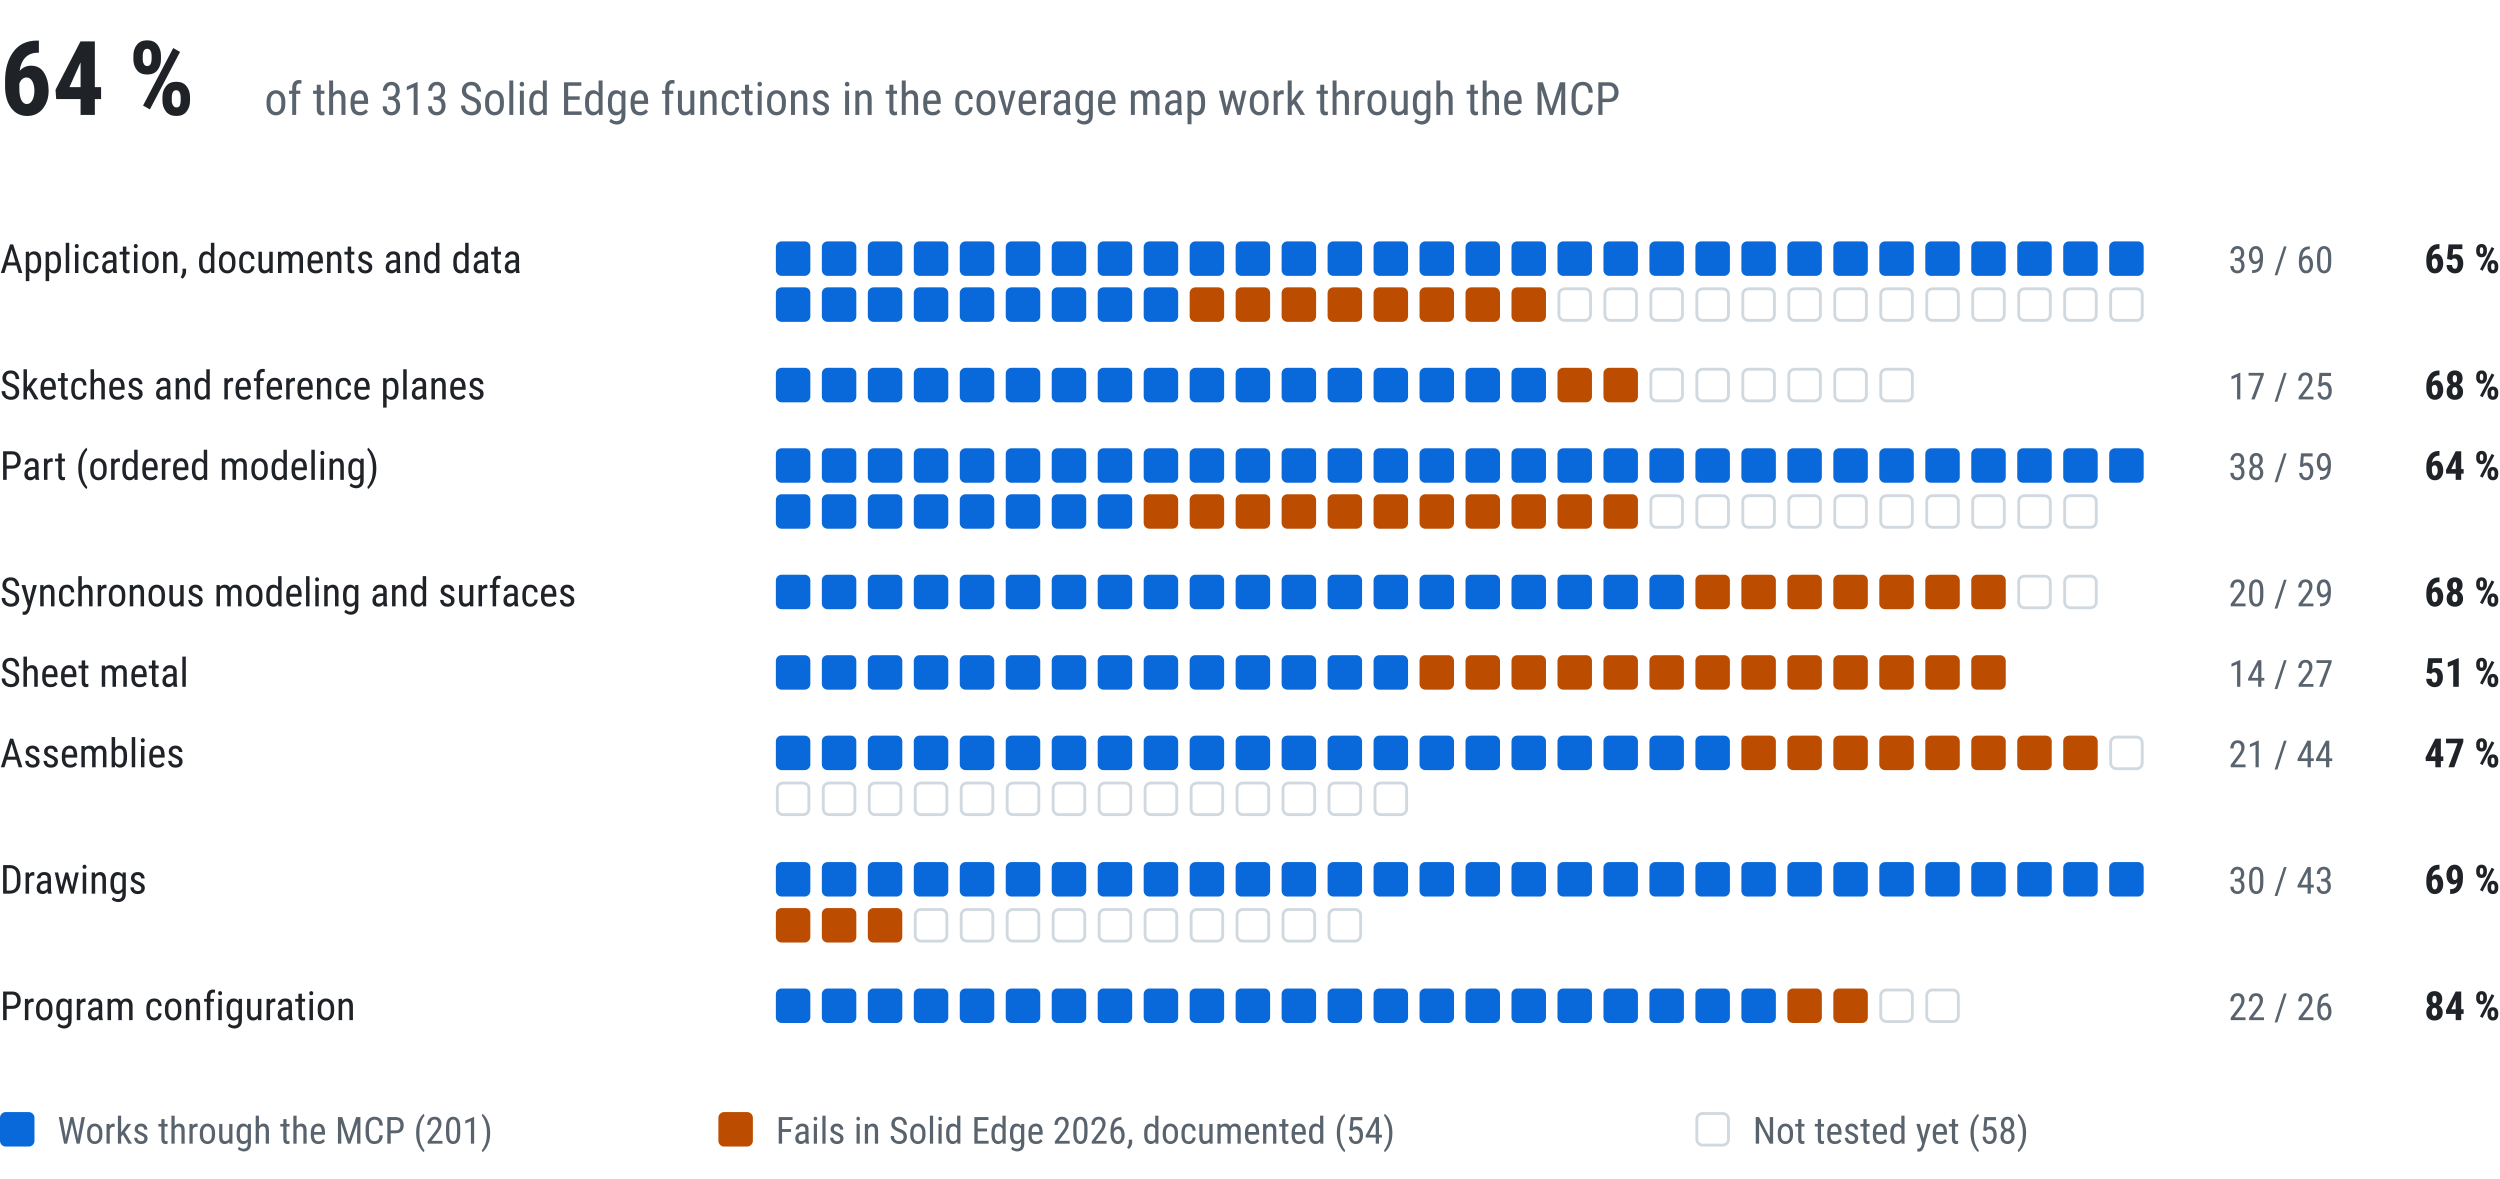
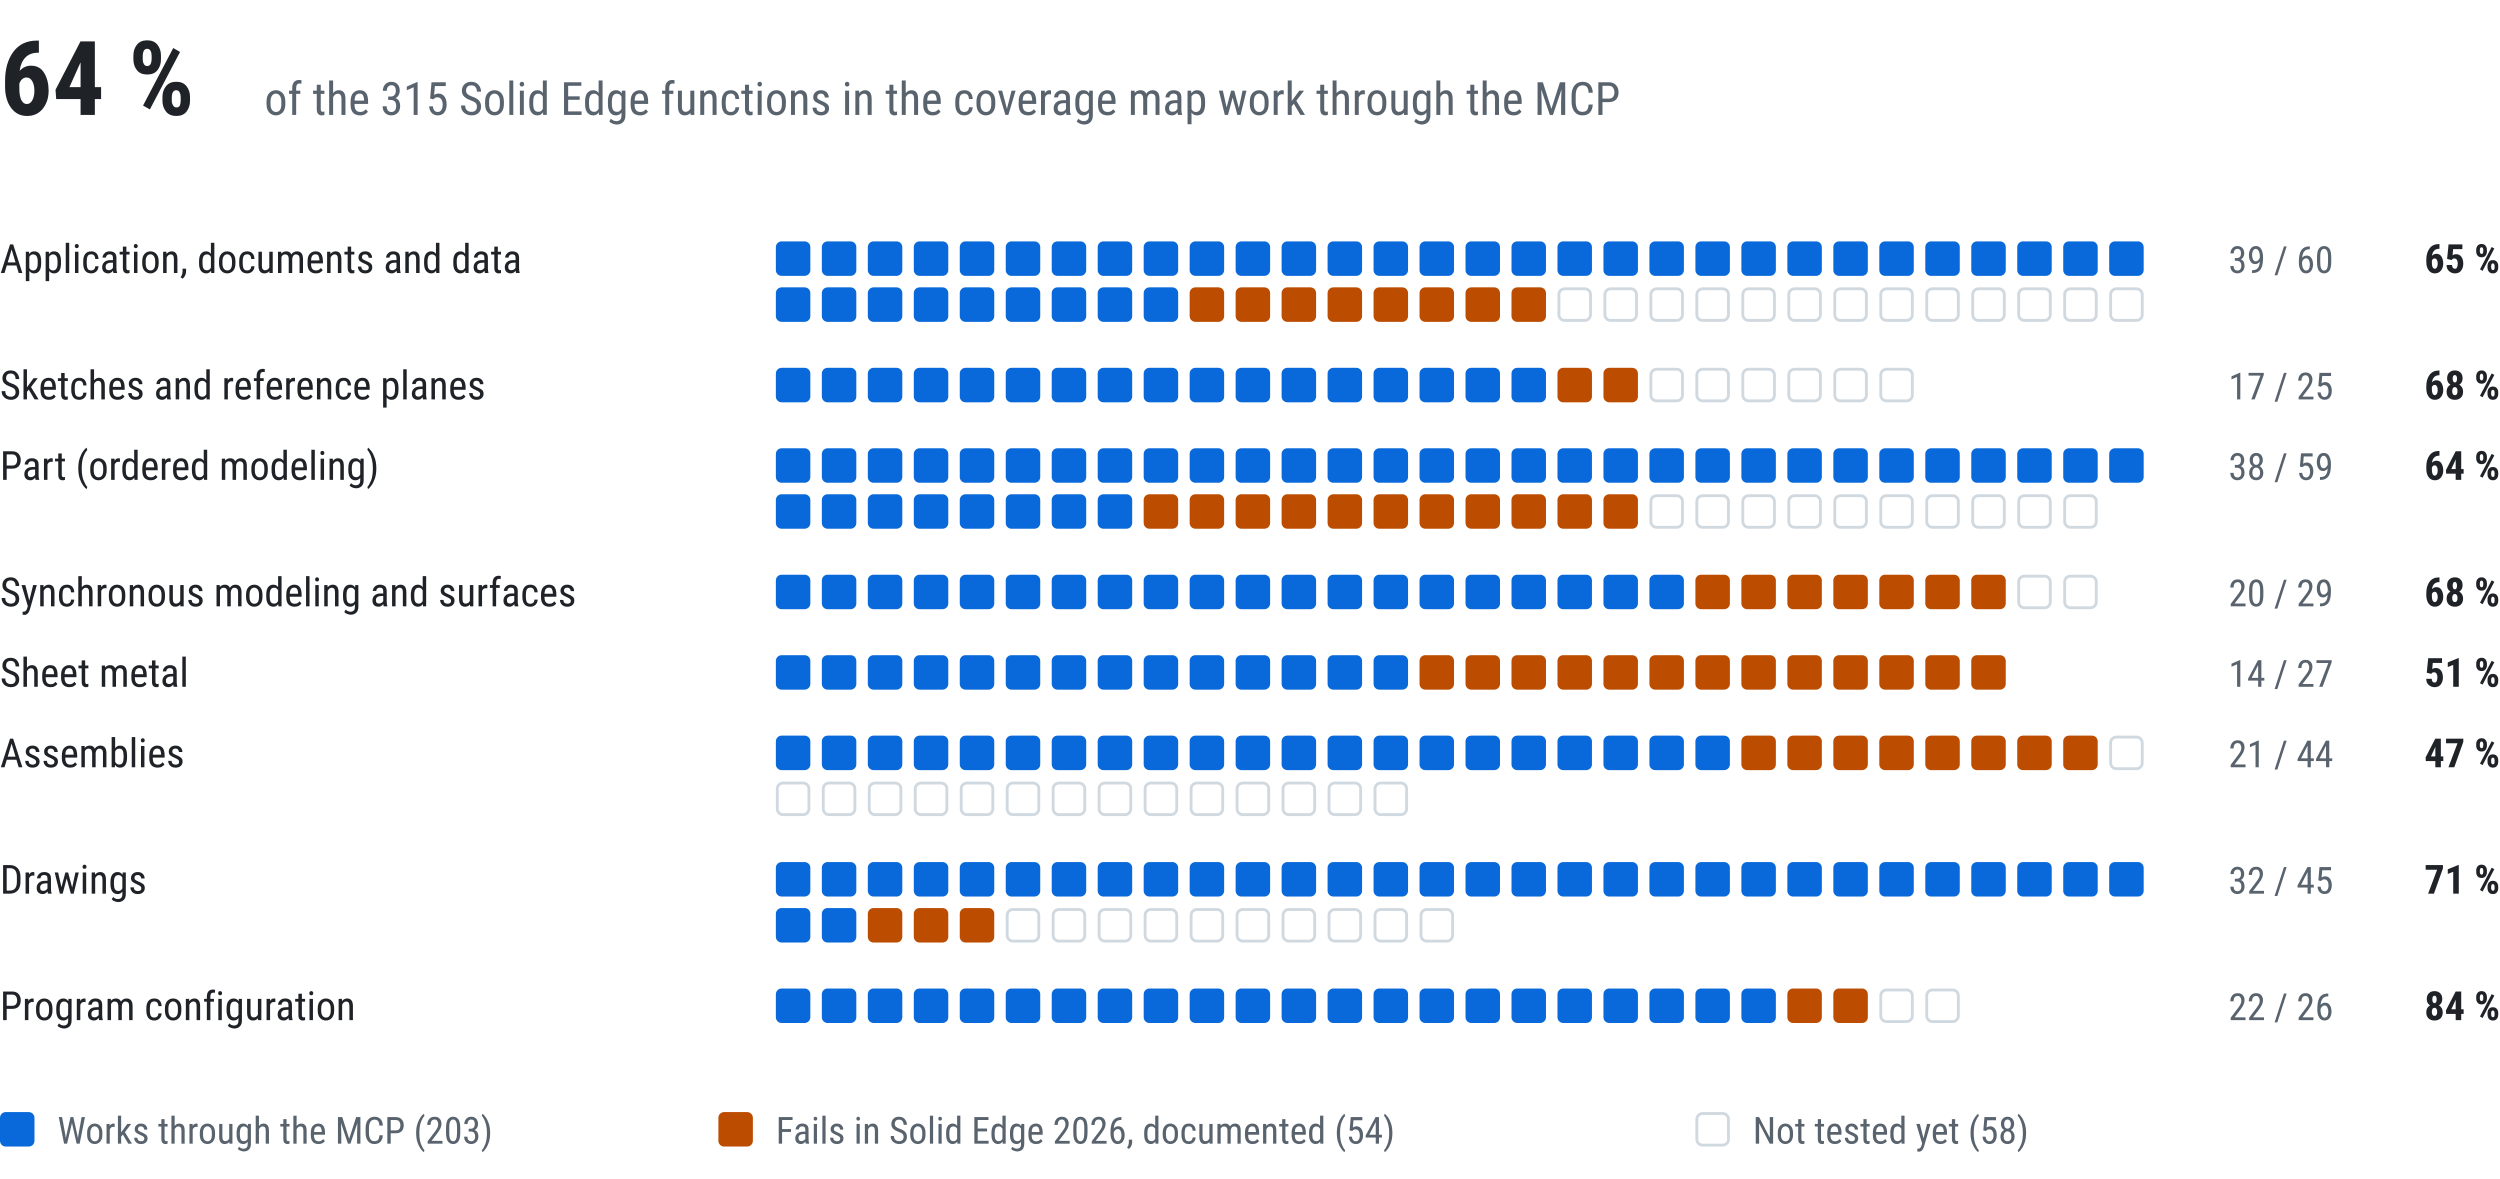
<svg xmlns="http://www.w3.org/2000/svg" width="870" height="410" viewBox="0 0 870 410" role="img" aria-labelledby="title desc">
  <g font-family="Bahnschrift, 'DIN Alternate', 'DIN 1451', D-DIN, Barlow, 'Roboto Condensed', 'Arial Narrow', sans-serif">
    <text x="0" y="40" font-size="36" font-weight="600" fill="#1f2328">64 %</text>
-     <text x="92" y="40" font-size="16" fill="#59636e">of the 313 Solid Edge functions in the coverage map work through the MCP</text>
+     <text x="92" y="40" font-size="16" fill="#59636e">of the 315 Solid Edge functions in the coverage map work through the MCP</text>
    <text x="0" y="95" font-size="14" fill="#1f2328">Application, documents and data</text>
    <rect x="270" y="84" width="12" height="12" rx="2" fill="#0969da" />
    <rect x="286" y="84" width="12" height="12" rx="2" fill="#0969da" />
    <rect x="302" y="84" width="12" height="12" rx="2" fill="#0969da" />
    <rect x="318" y="84" width="12" height="12" rx="2" fill="#0969da" />
    <rect x="334" y="84" width="12" height="12" rx="2" fill="#0969da" />
    <rect x="350" y="84" width="12" height="12" rx="2" fill="#0969da" />
    <rect x="366" y="84" width="12" height="12" rx="2" fill="#0969da" />
    <rect x="382" y="84" width="12" height="12" rx="2" fill="#0969da" />
    <rect x="398" y="84" width="12" height="12" rx="2" fill="#0969da" />
    <rect x="414" y="84" width="12" height="12" rx="2" fill="#0969da" />
    <rect x="430" y="84" width="12" height="12" rx="2" fill="#0969da" />
    <rect x="446" y="84" width="12" height="12" rx="2" fill="#0969da" />
    <rect x="462" y="84" width="12" height="12" rx="2" fill="#0969da" />
    <rect x="478" y="84" width="12" height="12" rx="2" fill="#0969da" />
    <rect x="494" y="84" width="12" height="12" rx="2" fill="#0969da" />
    <rect x="510" y="84" width="12" height="12" rx="2" fill="#0969da" />
    <rect x="526" y="84" width="12" height="12" rx="2" fill="#0969da" />
    <rect x="542" y="84" width="12" height="12" rx="2" fill="#0969da" />
    <rect x="558" y="84" width="12" height="12" rx="2" fill="#0969da" />
    <rect x="574" y="84" width="12" height="12" rx="2" fill="#0969da" />
    <rect x="590" y="84" width="12" height="12" rx="2" fill="#0969da" />
    <rect x="606" y="84" width="12" height="12" rx="2" fill="#0969da" />
    <rect x="622" y="84" width="12" height="12" rx="2" fill="#0969da" />
    <rect x="638" y="84" width="12" height="12" rx="2" fill="#0969da" />
    <rect x="654" y="84" width="12" height="12" rx="2" fill="#0969da" />
    <rect x="670" y="84" width="12" height="12" rx="2" fill="#0969da" />
    <rect x="686" y="84" width="12" height="12" rx="2" fill="#0969da" />
    <rect x="702" y="84" width="12" height="12" rx="2" fill="#0969da" />
    <rect x="718" y="84" width="12" height="12" rx="2" fill="#0969da" />
    <rect x="734" y="84" width="12" height="12" rx="2" fill="#0969da" />
    <rect x="270" y="100" width="12" height="12" rx="2" fill="#0969da" />
    <rect x="286" y="100" width="12" height="12" rx="2" fill="#0969da" />
    <rect x="302" y="100" width="12" height="12" rx="2" fill="#0969da" />
    <rect x="318" y="100" width="12" height="12" rx="2" fill="#0969da" />
    <rect x="334" y="100" width="12" height="12" rx="2" fill="#0969da" />
    <rect x="350" y="100" width="12" height="12" rx="2" fill="#0969da" />
    <rect x="366" y="100" width="12" height="12" rx="2" fill="#0969da" />
    <rect x="382" y="100" width="12" height="12" rx="2" fill="#0969da" />
    <rect x="398" y="100" width="12" height="12" rx="2" fill="#0969da" />
    <rect x="414" y="100" width="12" height="12" rx="2" fill="#bc4c00" />
    <rect x="430" y="100" width="12" height="12" rx="2" fill="#bc4c00" />
    <rect x="446" y="100" width="12" height="12" rx="2" fill="#bc4c00" />
    <rect x="462" y="100" width="12" height="12" rx="2" fill="#bc4c00" />
    <rect x="478" y="100" width="12" height="12" rx="2" fill="#bc4c00" />
    <rect x="494" y="100" width="12" height="12" rx="2" fill="#bc4c00" />
    <rect x="510" y="100" width="12" height="12" rx="2" fill="#bc4c00" />
    <rect x="526" y="100" width="12" height="12" rx="2" fill="#bc4c00" />
    <rect x="542.5" y="100.5" width="11" height="11" rx="2" fill="none" stroke="#d1d9e0" />
    <rect x="558.5" y="100.5" width="11" height="11" rx="2" fill="none" stroke="#d1d9e0" />
    <rect x="574.5" y="100.5" width="11" height="11" rx="2" fill="none" stroke="#d1d9e0" />
    <rect x="590.5" y="100.5" width="11" height="11" rx="2" fill="none" stroke="#d1d9e0" />
    <rect x="606.5" y="100.5" width="11" height="11" rx="2" fill="none" stroke="#d1d9e0" />
    <rect x="622.5" y="100.5" width="11" height="11" rx="2" fill="none" stroke="#d1d9e0" />
    <rect x="638.5" y="100.5" width="11" height="11" rx="2" fill="none" stroke="#d1d9e0" />
    <rect x="654.5" y="100.5" width="11" height="11" rx="2" fill="none" stroke="#d1d9e0" />
    <rect x="670.5" y="100.5" width="11" height="11" rx="2" fill="none" stroke="#d1d9e0" />
    <rect x="686.5" y="100.5" width="11" height="11" rx="2" fill="none" stroke="#d1d9e0" />
    <rect x="702.5" y="100.5" width="11" height="11" rx="2" fill="none" stroke="#d1d9e0" />
    <rect x="718.5" y="100.5" width="11" height="11" rx="2" fill="none" stroke="#d1d9e0" />
    <rect x="734.5" y="100.5" width="11" height="11" rx="2" fill="none" stroke="#d1d9e0" />
    <text x="812" y="95" font-size="13" text-anchor="end" fill="#59636e">39 / 60</text>
    <text x="870" y="95" font-size="14" font-weight="600" text-anchor="end" fill="#1f2328">65 %</text>
    <text x="0" y="139" font-size="14" fill="#1f2328">Sketches and reference planes</text>
    <rect x="270" y="128" width="12" height="12" rx="2" fill="#0969da" />
    <rect x="286" y="128" width="12" height="12" rx="2" fill="#0969da" />
    <rect x="302" y="128" width="12" height="12" rx="2" fill="#0969da" />
    <rect x="318" y="128" width="12" height="12" rx="2" fill="#0969da" />
    <rect x="334" y="128" width="12" height="12" rx="2" fill="#0969da" />
    <rect x="350" y="128" width="12" height="12" rx="2" fill="#0969da" />
    <rect x="366" y="128" width="12" height="12" rx="2" fill="#0969da" />
    <rect x="382" y="128" width="12" height="12" rx="2" fill="#0969da" />
    <rect x="398" y="128" width="12" height="12" rx="2" fill="#0969da" />
    <rect x="414" y="128" width="12" height="12" rx="2" fill="#0969da" />
    <rect x="430" y="128" width="12" height="12" rx="2" fill="#0969da" />
    <rect x="446" y="128" width="12" height="12" rx="2" fill="#0969da" />
    <rect x="462" y="128" width="12" height="12" rx="2" fill="#0969da" />
    <rect x="478" y="128" width="12" height="12" rx="2" fill="#0969da" />
    <rect x="494" y="128" width="12" height="12" rx="2" fill="#0969da" />
    <rect x="510" y="128" width="12" height="12" rx="2" fill="#0969da" />
    <rect x="526" y="128" width="12" height="12" rx="2" fill="#0969da" />
    <rect x="542" y="128" width="12" height="12" rx="2" fill="#bc4c00" />
    <rect x="558" y="128" width="12" height="12" rx="2" fill="#bc4c00" />
    <rect x="574.5" y="128.5" width="11" height="11" rx="2" fill="none" stroke="#d1d9e0" />
    <rect x="590.5" y="128.5" width="11" height="11" rx="2" fill="none" stroke="#d1d9e0" />
    <rect x="606.5" y="128.5" width="11" height="11" rx="2" fill="none" stroke="#d1d9e0" />
    <rect x="622.5" y="128.5" width="11" height="11" rx="2" fill="none" stroke="#d1d9e0" />
    <rect x="638.5" y="128.5" width="11" height="11" rx="2" fill="none" stroke="#d1d9e0" />
    <rect x="654.5" y="128.5" width="11" height="11" rx="2" fill="none" stroke="#d1d9e0" />
    <text x="812" y="139" font-size="13" text-anchor="end" fill="#59636e">17 / 25</text>
    <text x="870" y="139" font-size="14" font-weight="600" text-anchor="end" fill="#1f2328">68 %</text>
    <text x="0" y="167" font-size="14" fill="#1f2328">Part (ordered modeling)</text>
    <rect x="270" y="156" width="12" height="12" rx="2" fill="#0969da" />
    <rect x="286" y="156" width="12" height="12" rx="2" fill="#0969da" />
    <rect x="302" y="156" width="12" height="12" rx="2" fill="#0969da" />
    <rect x="318" y="156" width="12" height="12" rx="2" fill="#0969da" />
    <rect x="334" y="156" width="12" height="12" rx="2" fill="#0969da" />
    <rect x="350" y="156" width="12" height="12" rx="2" fill="#0969da" />
    <rect x="366" y="156" width="12" height="12" rx="2" fill="#0969da" />
    <rect x="382" y="156" width="12" height="12" rx="2" fill="#0969da" />
    <rect x="398" y="156" width="12" height="12" rx="2" fill="#0969da" />
    <rect x="414" y="156" width="12" height="12" rx="2" fill="#0969da" />
    <rect x="430" y="156" width="12" height="12" rx="2" fill="#0969da" />
    <rect x="446" y="156" width="12" height="12" rx="2" fill="#0969da" />
    <rect x="462" y="156" width="12" height="12" rx="2" fill="#0969da" />
    <rect x="478" y="156" width="12" height="12" rx="2" fill="#0969da" />
    <rect x="494" y="156" width="12" height="12" rx="2" fill="#0969da" />
    <rect x="510" y="156" width="12" height="12" rx="2" fill="#0969da" />
    <rect x="526" y="156" width="12" height="12" rx="2" fill="#0969da" />
    <rect x="542" y="156" width="12" height="12" rx="2" fill="#0969da" />
    <rect x="558" y="156" width="12" height="12" rx="2" fill="#0969da" />
    <rect x="574" y="156" width="12" height="12" rx="2" fill="#0969da" />
    <rect x="590" y="156" width="12" height="12" rx="2" fill="#0969da" />
    <rect x="606" y="156" width="12" height="12" rx="2" fill="#0969da" />
    <rect x="622" y="156" width="12" height="12" rx="2" fill="#0969da" />
    <rect x="638" y="156" width="12" height="12" rx="2" fill="#0969da" />
    <rect x="654" y="156" width="12" height="12" rx="2" fill="#0969da" />
    <rect x="670" y="156" width="12" height="12" rx="2" fill="#0969da" />
    <rect x="686" y="156" width="12" height="12" rx="2" fill="#0969da" />
    <rect x="702" y="156" width="12" height="12" rx="2" fill="#0969da" />
    <rect x="718" y="156" width="12" height="12" rx="2" fill="#0969da" />
    <rect x="734" y="156" width="12" height="12" rx="2" fill="#0969da" />
    <rect x="270" y="172" width="12" height="12" rx="2" fill="#0969da" />
    <rect x="286" y="172" width="12" height="12" rx="2" fill="#0969da" />
    <rect x="302" y="172" width="12" height="12" rx="2" fill="#0969da" />
    <rect x="318" y="172" width="12" height="12" rx="2" fill="#0969da" />
    <rect x="334" y="172" width="12" height="12" rx="2" fill="#0969da" />
    <rect x="350" y="172" width="12" height="12" rx="2" fill="#0969da" />
    <rect x="366" y="172" width="12" height="12" rx="2" fill="#0969da" />
    <rect x="382" y="172" width="12" height="12" rx="2" fill="#0969da" />
    <rect x="398" y="172" width="12" height="12" rx="2" fill="#bc4c00" />
    <rect x="414" y="172" width="12" height="12" rx="2" fill="#bc4c00" />
    <rect x="430" y="172" width="12" height="12" rx="2" fill="#bc4c00" />
    <rect x="446" y="172" width="12" height="12" rx="2" fill="#bc4c00" />
    <rect x="462" y="172" width="12" height="12" rx="2" fill="#bc4c00" />
    <rect x="478" y="172" width="12" height="12" rx="2" fill="#bc4c00" />
    <rect x="494" y="172" width="12" height="12" rx="2" fill="#bc4c00" />
    <rect x="510" y="172" width="12" height="12" rx="2" fill="#bc4c00" />
    <rect x="526" y="172" width="12" height="12" rx="2" fill="#bc4c00" />
    <rect x="542" y="172" width="12" height="12" rx="2" fill="#bc4c00" />
    <rect x="558" y="172" width="12" height="12" rx="2" fill="#bc4c00" />
    <rect x="574.5" y="172.5" width="11" height="11" rx="2" fill="none" stroke="#d1d9e0" />
    <rect x="590.5" y="172.5" width="11" height="11" rx="2" fill="none" stroke="#d1d9e0" />
    <rect x="606.5" y="172.5" width="11" height="11" rx="2" fill="none" stroke="#d1d9e0" />
    <rect x="622.5" y="172.5" width="11" height="11" rx="2" fill="none" stroke="#d1d9e0" />
    <rect x="638.5" y="172.5" width="11" height="11" rx="2" fill="none" stroke="#d1d9e0" />
    <rect x="654.5" y="172.5" width="11" height="11" rx="2" fill="none" stroke="#d1d9e0" />
    <rect x="670.5" y="172.5" width="11" height="11" rx="2" fill="none" stroke="#d1d9e0" />
    <rect x="686.5" y="172.5" width="11" height="11" rx="2" fill="none" stroke="#d1d9e0" />
    <rect x="702.5" y="172.5" width="11" height="11" rx="2" fill="none" stroke="#d1d9e0" />
    <rect x="718.5" y="172.5" width="11" height="11" rx="2" fill="none" stroke="#d1d9e0" />
    <text x="812" y="167" font-size="13" text-anchor="end" fill="#59636e">38 / 59</text>
    <text x="870" y="167" font-size="14" font-weight="600" text-anchor="end" fill="#1f2328">64 %</text>
    <text x="0" y="211" font-size="14" fill="#1f2328">Synchronous modeling and surfaces</text>
    <rect x="270" y="200" width="12" height="12" rx="2" fill="#0969da" />
    <rect x="286" y="200" width="12" height="12" rx="2" fill="#0969da" />
    <rect x="302" y="200" width="12" height="12" rx="2" fill="#0969da" />
    <rect x="318" y="200" width="12" height="12" rx="2" fill="#0969da" />
    <rect x="334" y="200" width="12" height="12" rx="2" fill="#0969da" />
    <rect x="350" y="200" width="12" height="12" rx="2" fill="#0969da" />
    <rect x="366" y="200" width="12" height="12" rx="2" fill="#0969da" />
    <rect x="382" y="200" width="12" height="12" rx="2" fill="#0969da" />
    <rect x="398" y="200" width="12" height="12" rx="2" fill="#0969da" />
    <rect x="414" y="200" width="12" height="12" rx="2" fill="#0969da" />
    <rect x="430" y="200" width="12" height="12" rx="2" fill="#0969da" />
    <rect x="446" y="200" width="12" height="12" rx="2" fill="#0969da" />
    <rect x="462" y="200" width="12" height="12" rx="2" fill="#0969da" />
    <rect x="478" y="200" width="12" height="12" rx="2" fill="#0969da" />
    <rect x="494" y="200" width="12" height="12" rx="2" fill="#0969da" />
    <rect x="510" y="200" width="12" height="12" rx="2" fill="#0969da" />
    <rect x="526" y="200" width="12" height="12" rx="2" fill="#0969da" />
    <rect x="542" y="200" width="12" height="12" rx="2" fill="#0969da" />
    <rect x="558" y="200" width="12" height="12" rx="2" fill="#0969da" />
    <rect x="574" y="200" width="12" height="12" rx="2" fill="#0969da" />
    <rect x="590" y="200" width="12" height="12" rx="2" fill="#bc4c00" />
    <rect x="606" y="200" width="12" height="12" rx="2" fill="#bc4c00" />
    <rect x="622" y="200" width="12" height="12" rx="2" fill="#bc4c00" />
    <rect x="638" y="200" width="12" height="12" rx="2" fill="#bc4c00" />
    <rect x="654" y="200" width="12" height="12" rx="2" fill="#bc4c00" />
    <rect x="670" y="200" width="12" height="12" rx="2" fill="#bc4c00" />
    <rect x="686" y="200" width="12" height="12" rx="2" fill="#bc4c00" />
    <rect x="702.5" y="200.5" width="11" height="11" rx="2" fill="none" stroke="#d1d9e0" />
    <rect x="718.5" y="200.5" width="11" height="11" rx="2" fill="none" stroke="#d1d9e0" />
    <text x="812" y="211" font-size="13" text-anchor="end" fill="#59636e">20 / 29</text>
    <text x="870" y="211" font-size="14" font-weight="600" text-anchor="end" fill="#1f2328">68 %</text>
    <text x="0" y="239" font-size="14" fill="#1f2328">Sheet metal</text>
    <rect x="270" y="228" width="12" height="12" rx="2" fill="#0969da" />
    <rect x="286" y="228" width="12" height="12" rx="2" fill="#0969da" />
    <rect x="302" y="228" width="12" height="12" rx="2" fill="#0969da" />
    <rect x="318" y="228" width="12" height="12" rx="2" fill="#0969da" />
    <rect x="334" y="228" width="12" height="12" rx="2" fill="#0969da" />
    <rect x="350" y="228" width="12" height="12" rx="2" fill="#0969da" />
    <rect x="366" y="228" width="12" height="12" rx="2" fill="#0969da" />
    <rect x="382" y="228" width="12" height="12" rx="2" fill="#0969da" />
    <rect x="398" y="228" width="12" height="12" rx="2" fill="#0969da" />
    <rect x="414" y="228" width="12" height="12" rx="2" fill="#0969da" />
    <rect x="430" y="228" width="12" height="12" rx="2" fill="#0969da" />
    <rect x="446" y="228" width="12" height="12" rx="2" fill="#0969da" />
    <rect x="462" y="228" width="12" height="12" rx="2" fill="#0969da" />
    <rect x="478" y="228" width="12" height="12" rx="2" fill="#0969da" />
    <rect x="494" y="228" width="12" height="12" rx="2" fill="#bc4c00" />
    <rect x="510" y="228" width="12" height="12" rx="2" fill="#bc4c00" />
    <rect x="526" y="228" width="12" height="12" rx="2" fill="#bc4c00" />
    <rect x="542" y="228" width="12" height="12" rx="2" fill="#bc4c00" />
    <rect x="558" y="228" width="12" height="12" rx="2" fill="#bc4c00" />
    <rect x="574" y="228" width="12" height="12" rx="2" fill="#bc4c00" />
    <rect x="590" y="228" width="12" height="12" rx="2" fill="#bc4c00" />
    <rect x="606" y="228" width="12" height="12" rx="2" fill="#bc4c00" />
    <rect x="622" y="228" width="12" height="12" rx="2" fill="#bc4c00" />
    <rect x="638" y="228" width="12" height="12" rx="2" fill="#bc4c00" />
    <rect x="654" y="228" width="12" height="12" rx="2" fill="#bc4c00" />
    <rect x="670" y="228" width="12" height="12" rx="2" fill="#bc4c00" />
    <rect x="686" y="228" width="12" height="12" rx="2" fill="#bc4c00" />
    <text x="812" y="239" font-size="13" text-anchor="end" fill="#59636e">14 / 27</text>
    <text x="870" y="239" font-size="14" font-weight="600" text-anchor="end" fill="#1f2328">51 %</text>
    <text x="0" y="267" font-size="14" fill="#1f2328">Assemblies</text>
    <rect x="270" y="256" width="12" height="12" rx="2" fill="#0969da" />
    <rect x="286" y="256" width="12" height="12" rx="2" fill="#0969da" />
    <rect x="302" y="256" width="12" height="12" rx="2" fill="#0969da" />
    <rect x="318" y="256" width="12" height="12" rx="2" fill="#0969da" />
    <rect x="334" y="256" width="12" height="12" rx="2" fill="#0969da" />
    <rect x="350" y="256" width="12" height="12" rx="2" fill="#0969da" />
    <rect x="366" y="256" width="12" height="12" rx="2" fill="#0969da" />
    <rect x="382" y="256" width="12" height="12" rx="2" fill="#0969da" />
    <rect x="398" y="256" width="12" height="12" rx="2" fill="#0969da" />
    <rect x="414" y="256" width="12" height="12" rx="2" fill="#0969da" />
    <rect x="430" y="256" width="12" height="12" rx="2" fill="#0969da" />
    <rect x="446" y="256" width="12" height="12" rx="2" fill="#0969da" />
    <rect x="462" y="256" width="12" height="12" rx="2" fill="#0969da" />
    <rect x="478" y="256" width="12" height="12" rx="2" fill="#0969da" />
    <rect x="494" y="256" width="12" height="12" rx="2" fill="#0969da" />
    <rect x="510" y="256" width="12" height="12" rx="2" fill="#0969da" />
    <rect x="526" y="256" width="12" height="12" rx="2" fill="#0969da" />
    <rect x="542" y="256" width="12" height="12" rx="2" fill="#0969da" />
    <rect x="558" y="256" width="12" height="12" rx="2" fill="#0969da" />
    <rect x="574" y="256" width="12" height="12" rx="2" fill="#0969da" />
    <rect x="590" y="256" width="12" height="12" rx="2" fill="#0969da" />
    <rect x="606" y="256" width="12" height="12" rx="2" fill="#bc4c00" />
    <rect x="622" y="256" width="12" height="12" rx="2" fill="#bc4c00" />
    <rect x="638" y="256" width="12" height="12" rx="2" fill="#bc4c00" />
    <rect x="654" y="256" width="12" height="12" rx="2" fill="#bc4c00" />
    <rect x="670" y="256" width="12" height="12" rx="2" fill="#bc4c00" />
    <rect x="686" y="256" width="12" height="12" rx="2" fill="#bc4c00" />
    <rect x="702" y="256" width="12" height="12" rx="2" fill="#bc4c00" />
    <rect x="718" y="256" width="12" height="12" rx="2" fill="#bc4c00" />
    <rect x="734.5" y="256.5" width="11" height="11" rx="2" fill="none" stroke="#d1d9e0" />
    <rect x="270.5" y="272.5" width="11" height="11" rx="2" fill="none" stroke="#d1d9e0" />
    <rect x="286.5" y="272.5" width="11" height="11" rx="2" fill="none" stroke="#d1d9e0" />
    <rect x="302.5" y="272.5" width="11" height="11" rx="2" fill="none" stroke="#d1d9e0" />
    <rect x="318.5" y="272.5" width="11" height="11" rx="2" fill="none" stroke="#d1d9e0" />
    <rect x="334.5" y="272.5" width="11" height="11" rx="2" fill="none" stroke="#d1d9e0" />
    <rect x="350.5" y="272.5" width="11" height="11" rx="2" fill="none" stroke="#d1d9e0" />
    <rect x="366.5" y="272.5" width="11" height="11" rx="2" fill="none" stroke="#d1d9e0" />
    <rect x="382.5" y="272.5" width="11" height="11" rx="2" fill="none" stroke="#d1d9e0" />
    <rect x="398.5" y="272.5" width="11" height="11" rx="2" fill="none" stroke="#d1d9e0" />
    <rect x="414.5" y="272.5" width="11" height="11" rx="2" fill="none" stroke="#d1d9e0" />
    <rect x="430.5" y="272.5" width="11" height="11" rx="2" fill="none" stroke="#d1d9e0" />
    <rect x="446.5" y="272.5" width="11" height="11" rx="2" fill="none" stroke="#d1d9e0" />
    <rect x="462.5" y="272.5" width="11" height="11" rx="2" fill="none" stroke="#d1d9e0" />
    <rect x="478.5" y="272.5" width="11" height="11" rx="2" fill="none" stroke="#d1d9e0" />
    <text x="812" y="267" font-size="13" text-anchor="end" fill="#59636e">21 / 44</text>
    <text x="870" y="267" font-size="14" font-weight="600" text-anchor="end" fill="#1f2328">47 %</text>
    <text x="0" y="311" font-size="14" fill="#1f2328">Drawings</text>
    <rect x="270" y="300" width="12" height="12" rx="2" fill="#0969da" />
    <rect x="286" y="300" width="12" height="12" rx="2" fill="#0969da" />
    <rect x="302" y="300" width="12" height="12" rx="2" fill="#0969da" />
    <rect x="318" y="300" width="12" height="12" rx="2" fill="#0969da" />
    <rect x="334" y="300" width="12" height="12" rx="2" fill="#0969da" />
    <rect x="350" y="300" width="12" height="12" rx="2" fill="#0969da" />
    <rect x="366" y="300" width="12" height="12" rx="2" fill="#0969da" />
    <rect x="382" y="300" width="12" height="12" rx="2" fill="#0969da" />
    <rect x="398" y="300" width="12" height="12" rx="2" fill="#0969da" />
    <rect x="414" y="300" width="12" height="12" rx="2" fill="#0969da" />
    <rect x="430" y="300" width="12" height="12" rx="2" fill="#0969da" />
    <rect x="446" y="300" width="12" height="12" rx="2" fill="#0969da" />
    <rect x="462" y="300" width="12" height="12" rx="2" fill="#0969da" />
    <rect x="478" y="300" width="12" height="12" rx="2" fill="#0969da" />
    <rect x="494" y="300" width="12" height="12" rx="2" fill="#0969da" />
    <rect x="510" y="300" width="12" height="12" rx="2" fill="#0969da" />
    <rect x="526" y="300" width="12" height="12" rx="2" fill="#0969da" />
    <rect x="542" y="300" width="12" height="12" rx="2" fill="#0969da" />
    <rect x="558" y="300" width="12" height="12" rx="2" fill="#0969da" />
    <rect x="574" y="300" width="12" height="12" rx="2" fill="#0969da" />
    <rect x="590" y="300" width="12" height="12" rx="2" fill="#0969da" />
    <rect x="606" y="300" width="12" height="12" rx="2" fill="#0969da" />
    <rect x="622" y="300" width="12" height="12" rx="2" fill="#0969da" />
    <rect x="638" y="300" width="12" height="12" rx="2" fill="#0969da" />
    <rect x="654" y="300" width="12" height="12" rx="2" fill="#0969da" />
    <rect x="670" y="300" width="12" height="12" rx="2" fill="#0969da" />
    <rect x="686" y="300" width="12" height="12" rx="2" fill="#0969da" />
    <rect x="702" y="300" width="12" height="12" rx="2" fill="#0969da" />
    <rect x="718" y="300" width="12" height="12" rx="2" fill="#0969da" />
    <rect x="734" y="300" width="12" height="12" rx="2" fill="#0969da" />
-     <rect x="270" y="316" width="12" height="12" rx="2" fill="#bc4c00" />
-     <rect x="286" y="316" width="12" height="12" rx="2" fill="#bc4c00" />
+     <rect x="270" y="316" width="12" height="12" rx="2" fill="#0969da" />
+     <rect x="286" y="316" width="12" height="12" rx="2" fill="#0969da" />
    <rect x="302" y="316" width="12" height="12" rx="2" fill="#bc4c00" />
-     <rect x="318.5" y="316.5" width="11" height="11" rx="2" fill="none" stroke="#d1d9e0" />
-     <rect x="334.5" y="316.5" width="11" height="11" rx="2" fill="none" stroke="#d1d9e0" />
+     <rect x="318" y="316" width="12" height="12" rx="2" fill="#bc4c00" />
+     <rect x="334" y="316" width="12" height="12" rx="2" fill="#bc4c00" />
    <rect x="350.5" y="316.5" width="11" height="11" rx="2" fill="none" stroke="#d1d9e0" />
    <rect x="366.5" y="316.5" width="11" height="11" rx="2" fill="none" stroke="#d1d9e0" />
    <rect x="382.5" y="316.5" width="11" height="11" rx="2" fill="none" stroke="#d1d9e0" />
    <rect x="398.5" y="316.5" width="11" height="11" rx="2" fill="none" stroke="#d1d9e0" />
    <rect x="414.5" y="316.5" width="11" height="11" rx="2" fill="none" stroke="#d1d9e0" />
    <rect x="430.5" y="316.5" width="11" height="11" rx="2" fill="none" stroke="#d1d9e0" />
    <rect x="446.5" y="316.5" width="11" height="11" rx="2" fill="none" stroke="#d1d9e0" />
    <rect x="462.5" y="316.5" width="11" height="11" rx="2" fill="none" stroke="#d1d9e0" />
-     <text x="812" y="311" font-size="13" text-anchor="end" fill="#59636e">30 / 43</text>
-     <text x="870" y="311" font-size="14" font-weight="600" text-anchor="end" fill="#1f2328">69 %</text>
+     <rect x="478.5" y="316.5" width="11" height="11" rx="2" fill="none" stroke="#d1d9e0" />
+     <rect x="494.5" y="316.5" width="11" height="11" rx="2" fill="none" stroke="#d1d9e0" />
+     <text x="812" y="311" font-size="13" text-anchor="end" fill="#59636e">32 / 45</text>
+     <text x="870" y="311" font-size="14" font-weight="600" text-anchor="end" fill="#1f2328">71 %</text>
    <text x="0" y="355" font-size="14" fill="#1f2328">Program configuration</text>
    <rect x="270" y="344" width="12" height="12" rx="2" fill="#0969da" />
    <rect x="286" y="344" width="12" height="12" rx="2" fill="#0969da" />
    <rect x="302" y="344" width="12" height="12" rx="2" fill="#0969da" />
    <rect x="318" y="344" width="12" height="12" rx="2" fill="#0969da" />
    <rect x="334" y="344" width="12" height="12" rx="2" fill="#0969da" />
    <rect x="350" y="344" width="12" height="12" rx="2" fill="#0969da" />
    <rect x="366" y="344" width="12" height="12" rx="2" fill="#0969da" />
    <rect x="382" y="344" width="12" height="12" rx="2" fill="#0969da" />
    <rect x="398" y="344" width="12" height="12" rx="2" fill="#0969da" />
    <rect x="414" y="344" width="12" height="12" rx="2" fill="#0969da" />
    <rect x="430" y="344" width="12" height="12" rx="2" fill="#0969da" />
    <rect x="446" y="344" width="12" height="12" rx="2" fill="#0969da" />
    <rect x="462" y="344" width="12" height="12" rx="2" fill="#0969da" />
    <rect x="478" y="344" width="12" height="12" rx="2" fill="#0969da" />
    <rect x="494" y="344" width="12" height="12" rx="2" fill="#0969da" />
    <rect x="510" y="344" width="12" height="12" rx="2" fill="#0969da" />
    <rect x="526" y="344" width="12" height="12" rx="2" fill="#0969da" />
    <rect x="542" y="344" width="12" height="12" rx="2" fill="#0969da" />
    <rect x="558" y="344" width="12" height="12" rx="2" fill="#0969da" />
    <rect x="574" y="344" width="12" height="12" rx="2" fill="#0969da" />
    <rect x="590" y="344" width="12" height="12" rx="2" fill="#0969da" />
    <rect x="606" y="344" width="12" height="12" rx="2" fill="#0969da" />
    <rect x="622" y="344" width="12" height="12" rx="2" fill="#bc4c00" />
    <rect x="638" y="344" width="12" height="12" rx="2" fill="#bc4c00" />
    <rect x="654.5" y="344.5" width="11" height="11" rx="2" fill="none" stroke="#d1d9e0" />
    <rect x="670.5" y="344.5" width="11" height="11" rx="2" fill="none" stroke="#d1d9e0" />
    <text x="812" y="355" font-size="13" text-anchor="end" fill="#59636e">22 / 26</text>
    <text x="870" y="355" font-size="14" font-weight="600" text-anchor="end" fill="#1f2328">84 %</text>
    <rect x="0" y="387" width="12" height="12" rx="2" fill="#0969da" />
-     <text x="20" y="398" font-size="13" fill="#59636e">Works through the MCP (201)</text>
+     <text x="20" y="398" font-size="13" fill="#59636e">Works through the MCP (203)</text>
    <rect x="250" y="387" width="12" height="12" rx="2" fill="#bc4c00" />
    <text x="270" y="398" font-size="13" fill="#59636e">Fails in Solid Edge 2026, documented (54)</text>
    <rect x="590.5" y="387.5" width="11" height="11" rx="2" fill="none" stroke="#d1d9e0" />
    <text x="610" y="398" font-size="13" fill="#59636e">Not tested yet (58)</text>
  </g>
</svg>
